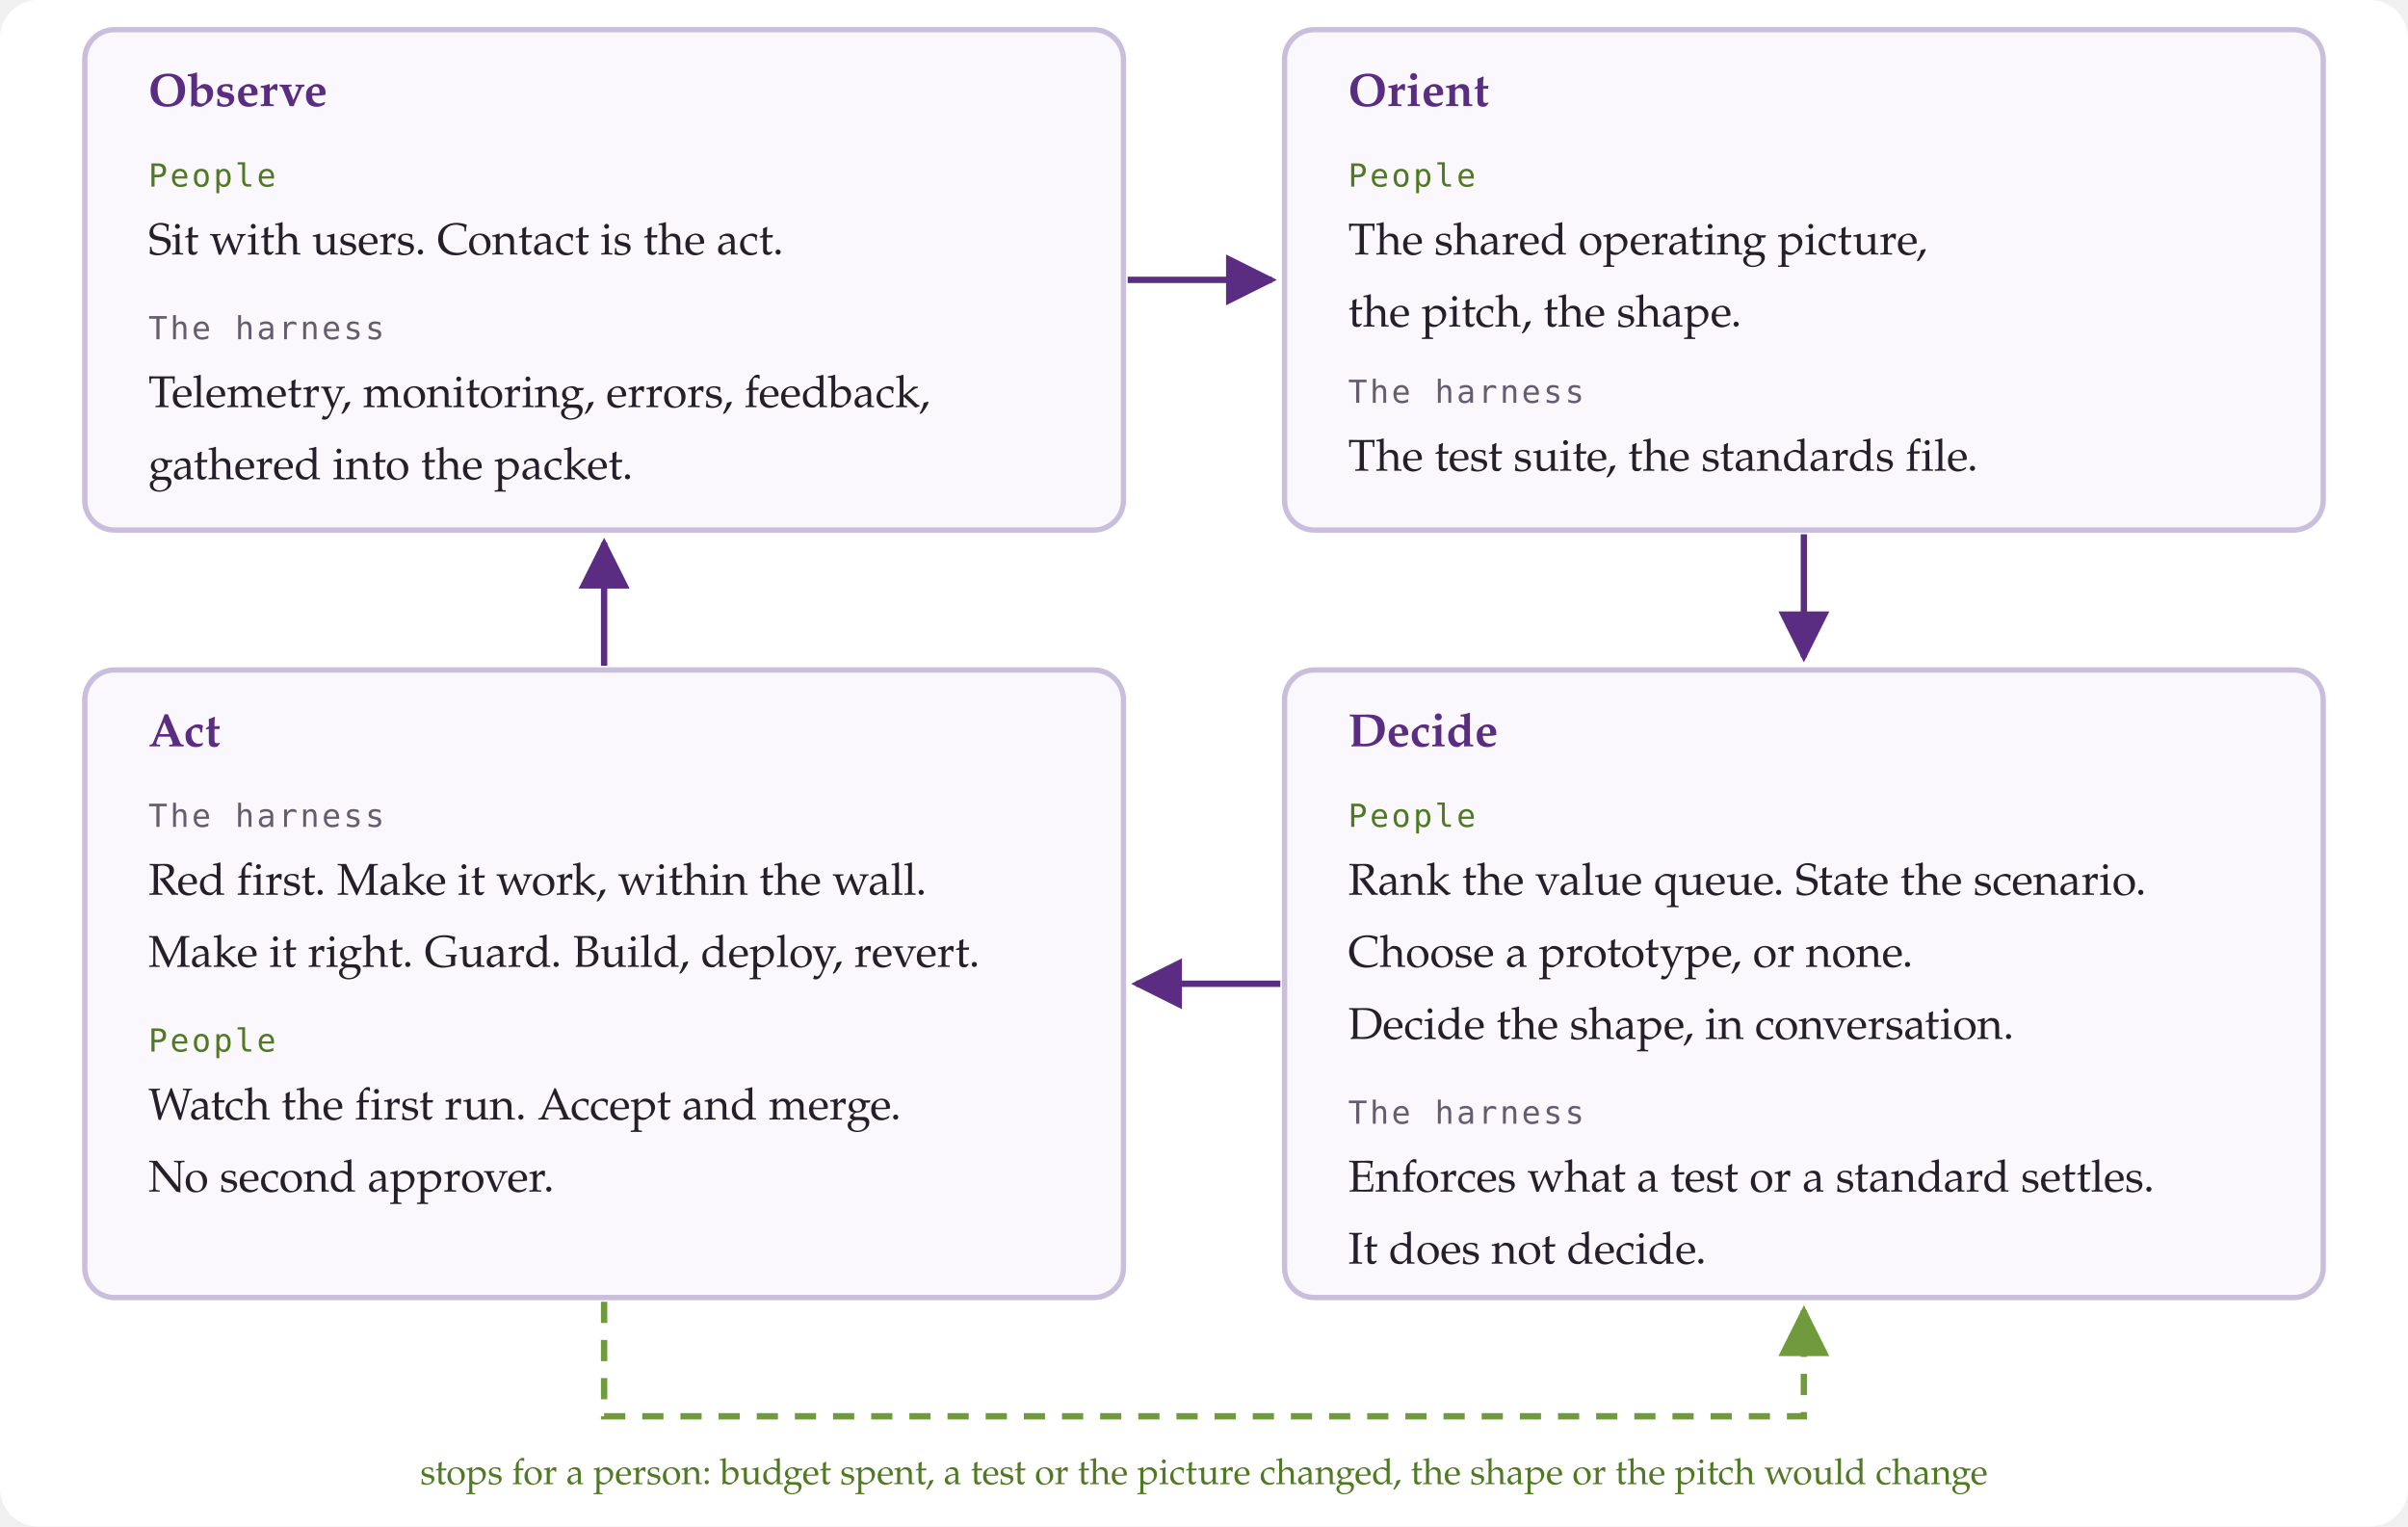
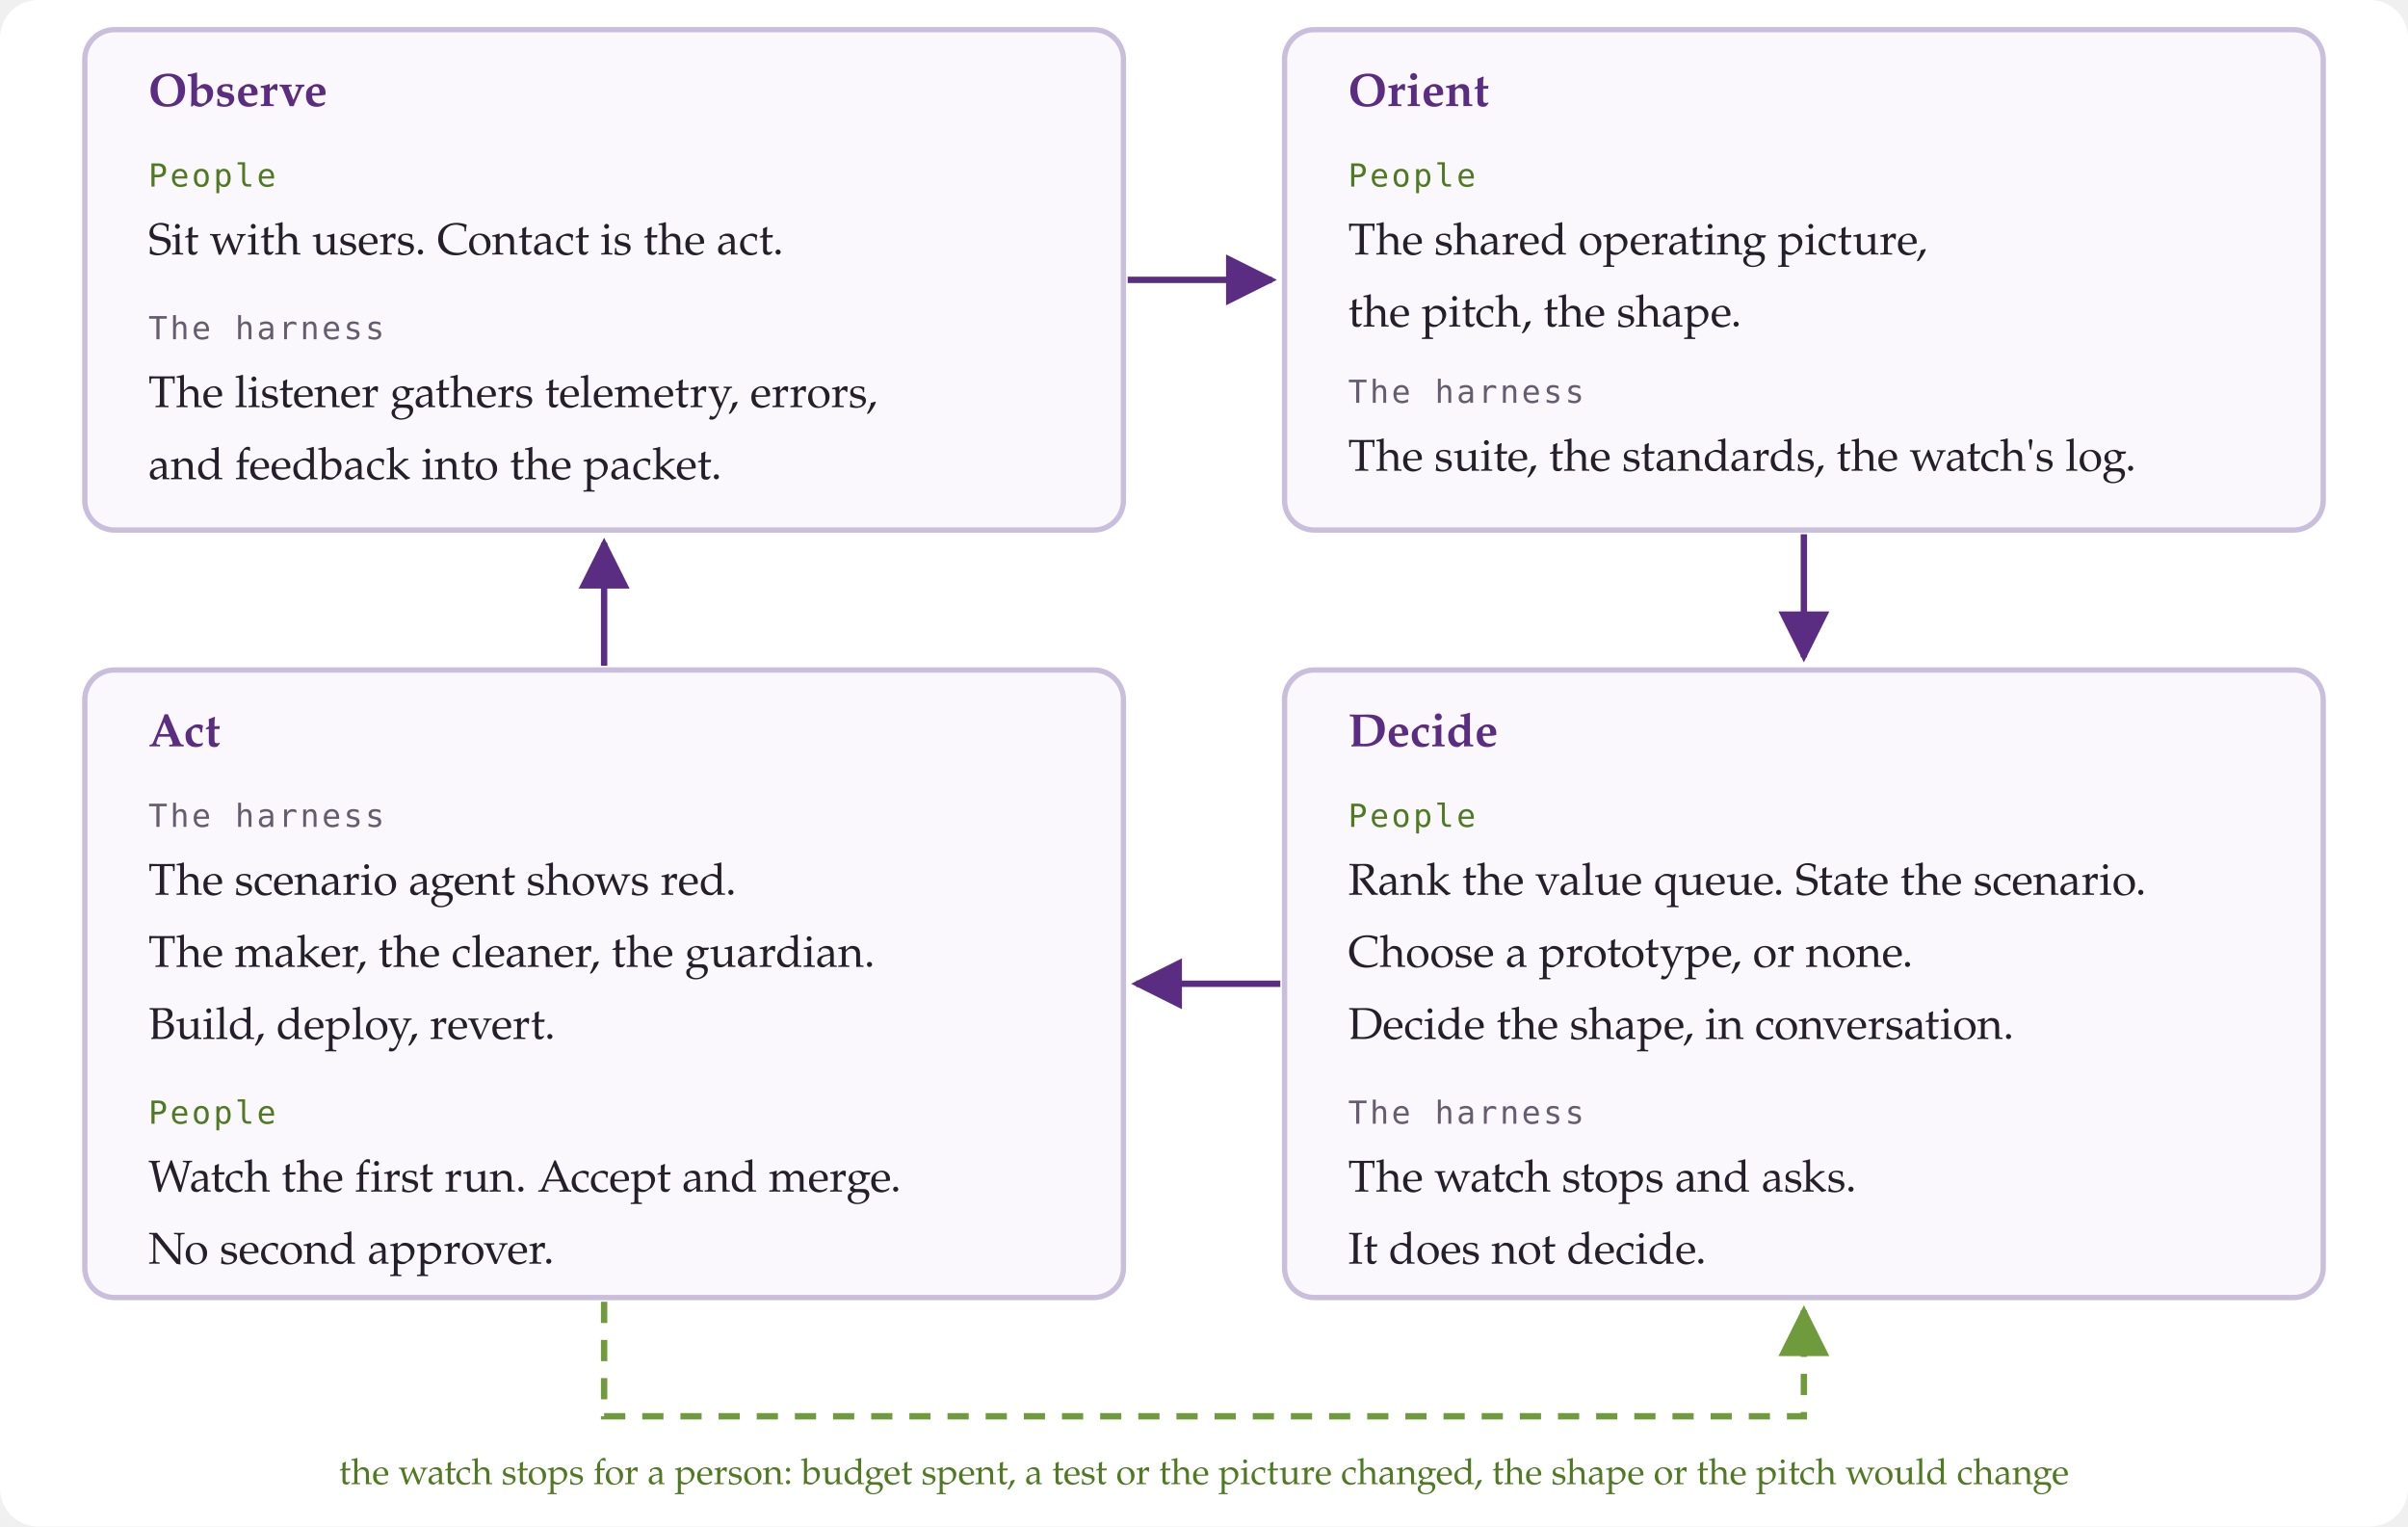
- <svg xmlns="http://www.w3.org/2000/svg" viewBox="0 0 1136 720" role="img" aria-label="The delivery loop as four moves: observe, orient, decide, act. Each move says what people do and what the harness does. A dashed line from Act back to Decide is where the harness stops for a person." font-family="Iowan Old Style, Palatino Linotype, Palatino, P052, Liberation Serif, DejaVu Serif, Georgia, serif">
+ <svg xmlns="http://www.w3.org/2000/svg" viewBox="0 0 1136 720" role="img" aria-label="The delivery loop as four moves: observe, orient, decide, act. Each move says what people do and what the harness does, naming the agent. A dashed line from Act back to Decide is where the watch stops for a person." font-family="Iowan Old Style, Palatino Linotype, Palatino, P052, Liberation Serif, DejaVu Serif, Georgia, serif">
  <defs>
    <marker id="arr" viewBox="0 0 10 10" refX="9" refY="5" markerWidth="8" markerHeight="8" orient="auto-start-reverse">
      <path d="M0,0 L10,5 L0,10 z" fill="#5b2d82" />
    </marker>
    <marker id="arr-dash" viewBox="0 0 10 10" refX="9" refY="5" markerWidth="8" markerHeight="8" orient="auto-start-reverse">
      <path d="M0,0 L10,5 L0,10 z" fill="#6f9b3c" />
    </marker>
    <style>
      .box { fill: #faf8fc; stroke: #c9bedb; stroke-width: 2.5; }
      .move { font-size: 22px; font-weight: 700; fill: #5b2d82; }
      .who { font-size: 15px; letter-spacing: .08em; text-transform: uppercase; font-family: ui-monospace, Menlo, Consolas, monospace; }
      .people { fill: #4f7a22; }
      .harness { fill: #655c70; }
      .line { font-size: 21px; fill: #241f2b; }
      .arrow { stroke: #5b2d82; stroke-width: 3; fill: none; }
      .stop { stroke: #6f9b3c; stroke-width: 3; fill: none; stroke-dasharray: 10 8; }
      .stoplbl { font-size: 17px; fill: #4f7a22; }
    </style>
  </defs>
  <rect x="0" y="0" width="1136" height="720" rx="18" fill="#ffffff" />
  <rect class="box" x="40" y="14" width="490" height="236" rx="14" />
  <text class="move" x="70" y="50">Observe</text>
  <text class="who people" x="70" y="88">People</text>
  <text class="line" x="70" y="120">Sit with users. Contact is the act.</text>
  <text class="who harness" x="70" y="160">The harness</text>
-   <text class="line" x="70" y="192">Telemetry, monitoring, errors, feedback,</text>
-   <text class="line" x="70" y="226">gathered into the packet.</text>
+   <text class="line" x="70" y="192">The listener gathers telemetry, errors,</text>
+   <text class="line" x="70" y="226">and feedback into the packet.</text>
  <path class="arrow" d="M532,132 L600,132" marker-end="url(#arr)" />
  <rect class="box" x="606" y="14" width="490" height="236" rx="14" />
  <text class="move" x="636" y="50">Orient</text>
  <text class="who people" x="636" y="88">People</text>
  <text class="line" x="636" y="120">The shared operating picture,</text>
  <text class="line" x="636" y="154">the pitch, the shape.</text>
  <text class="who harness" x="636" y="190">The harness</text>
-   <text class="line" x="636" y="222">The test suite, the standards file.</text>
+   <text class="line" x="636" y="222">The suite, the standards, the watch's log.</text>
  <path class="arrow" d="M851,252 L851,310" marker-end="url(#arr)" />
  <rect class="box" x="606" y="316" width="490" height="296" rx="14" />
  <text class="move" x="636" y="352">Decide</text>
  <text class="who people" x="636" y="390">People</text>
  <text class="line" x="636" y="422">Rank the value queue. State the scenario.</text>
  <text class="line" x="636" y="456">Choose a prototype, or none.</text>
  <text class="line" x="636" y="490">Decide the shape, in conversation.</text>
  <text class="who harness" x="636" y="530">The harness</text>
-   <text class="line" x="636" y="562">Enforces what a test or a standard settles.</text>
+   <text class="line" x="636" y="562">The watch stops and asks.</text>
  <text class="line" x="636" y="596">It does not decide.</text>
  <path class="arrow" d="M604,464 L536,464" marker-end="url(#arr)" />
  <rect class="box" x="40" y="316" width="490" height="296" rx="14" />
  <text class="move" x="70" y="352">Act</text>
  <text class="who harness" x="70" y="390">The harness</text>
-   <text class="line" x="70" y="422">Red first. Make it work, within the wall.</text>
-   <text class="line" x="70" y="456">Make it right. Guard. Build, deploy, revert.</text>
-   <text class="who people" x="70" y="496">People</text>
-   <text class="line" x="70" y="528">Watch the first run. Accept and merge.</text>
-   <text class="line" x="70" y="562">No second approver.</text>
+   <text class="line" x="70" y="422">The scenario agent shows red.</text>
+   <text class="line" x="70" y="456">The maker, the cleaner, the guardian.</text>
+   <text class="line" x="70" y="490">Build, deploy, revert.</text>
+   <text class="who people" x="70" y="530">People</text>
+   <text class="line" x="70" y="562">Watch the first run. Accept and merge.</text>
+   <text class="line" x="70" y="596">No second approver.</text>
  <path class="arrow" d="M285,314 L285,256" marker-end="url(#arr)" />
  <path class="stop" d="M285,614 L285,668 L851,668 L851,618" marker-end="url(#arr-dash)" />
-   <text class="stoplbl" x="568" y="700" text-anchor="middle">stops for a person: budget spent, a test or the picture changed, the shape or the pitch would change</text>
+   <text class="stoplbl" x="568" y="700" text-anchor="middle">the watch stops for a person: budget spent, a test or the picture changed, the shape or the pitch would change</text>
</svg>
